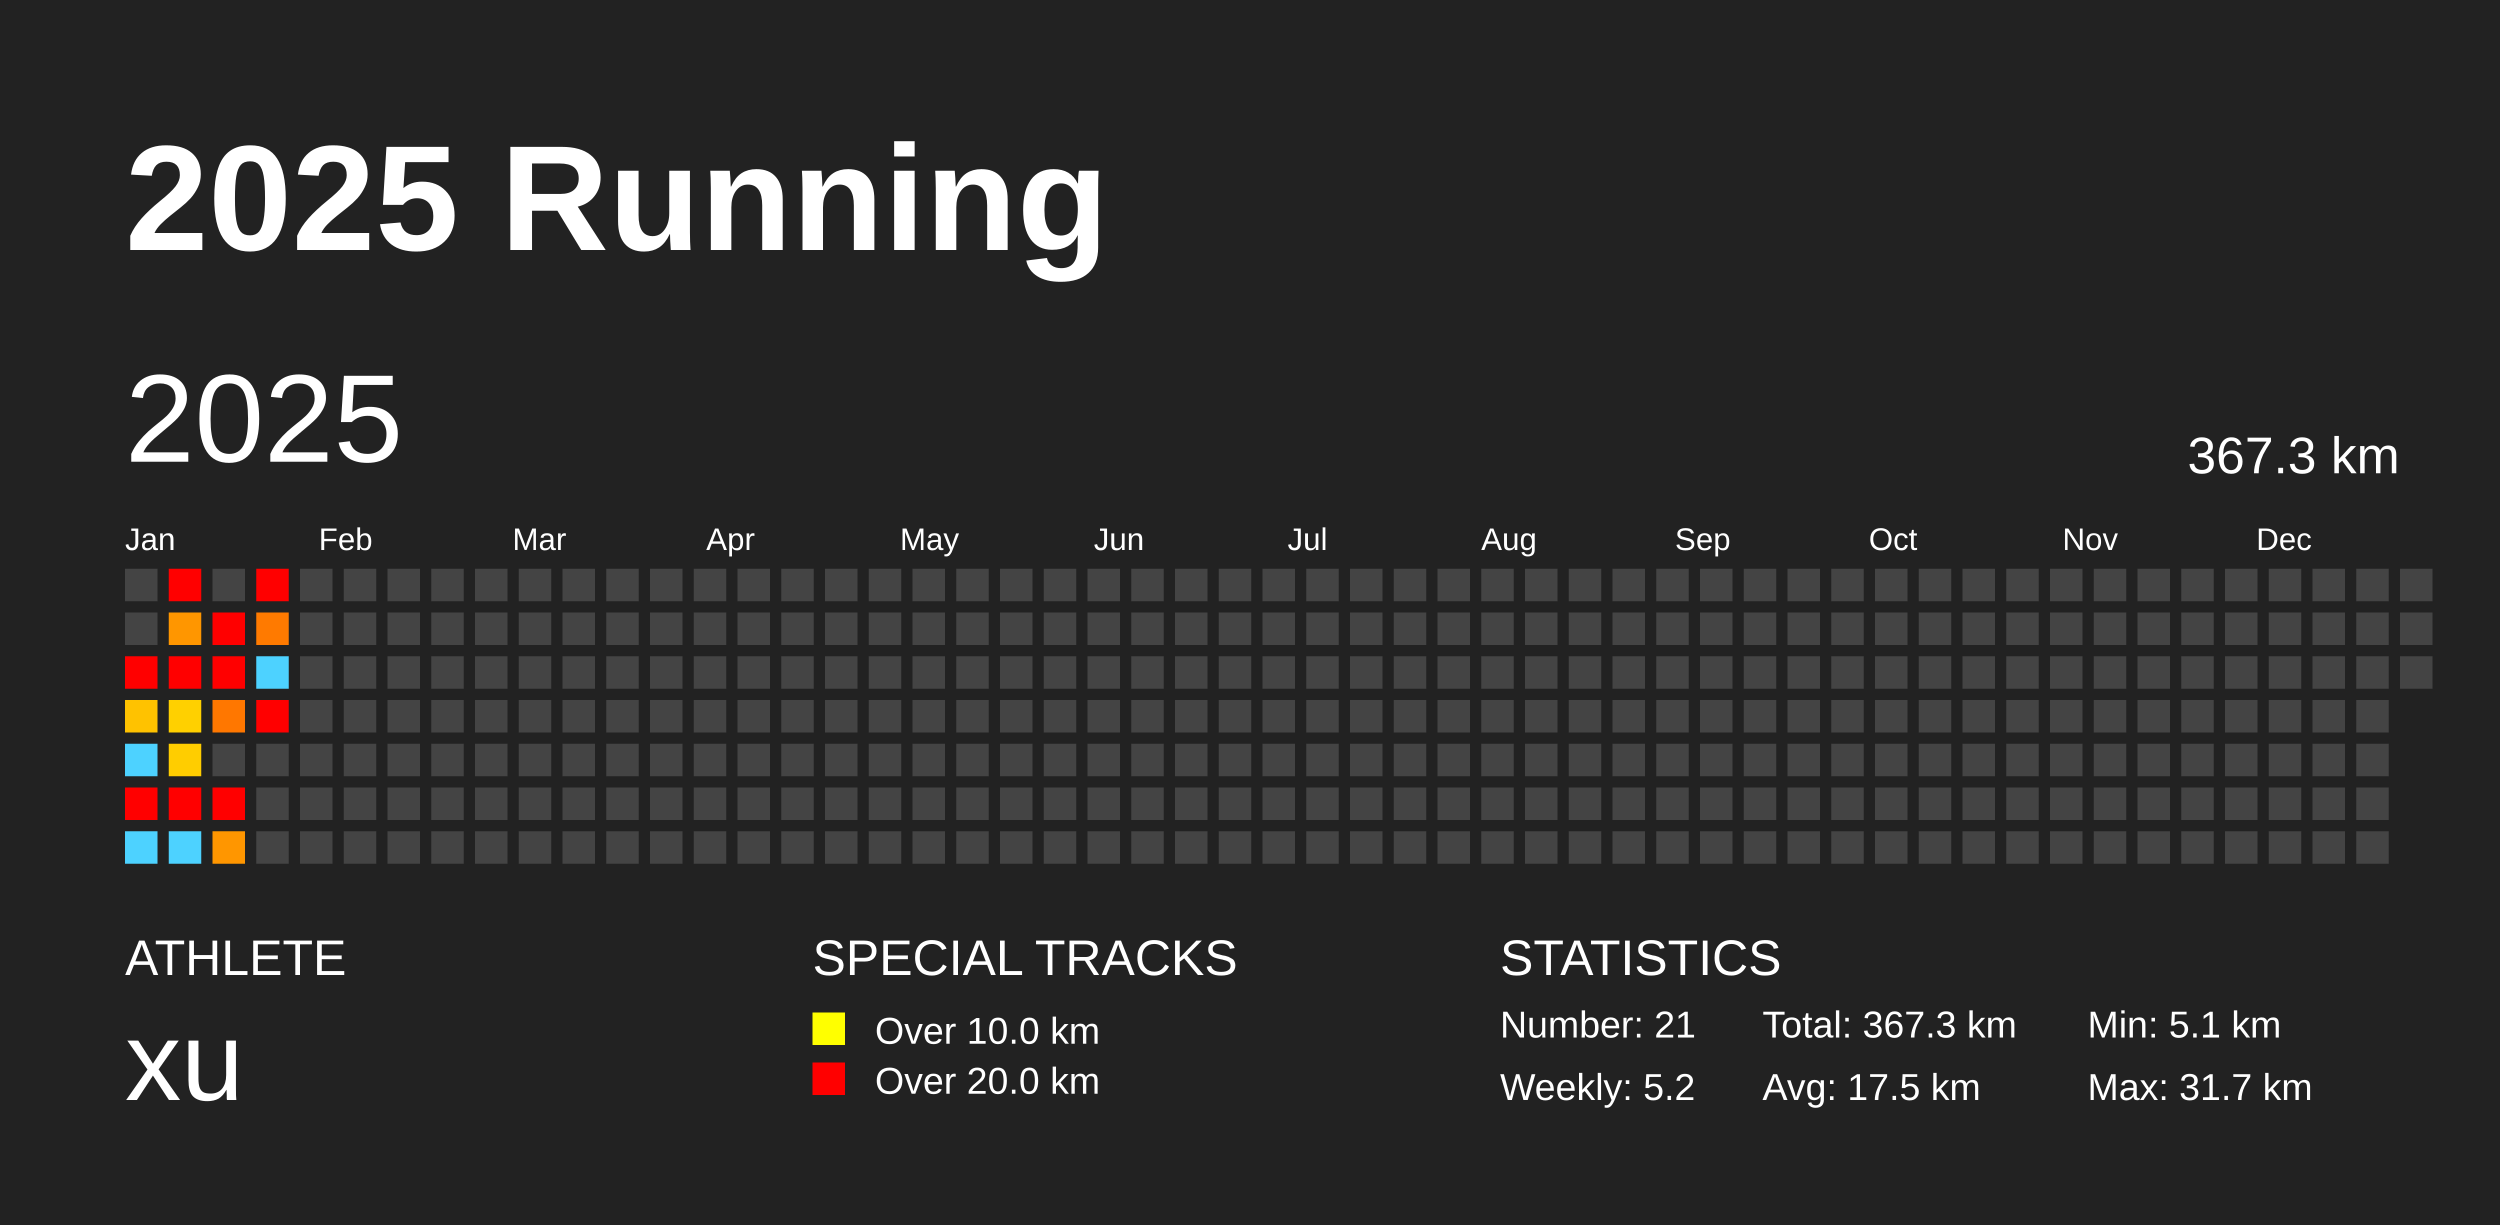
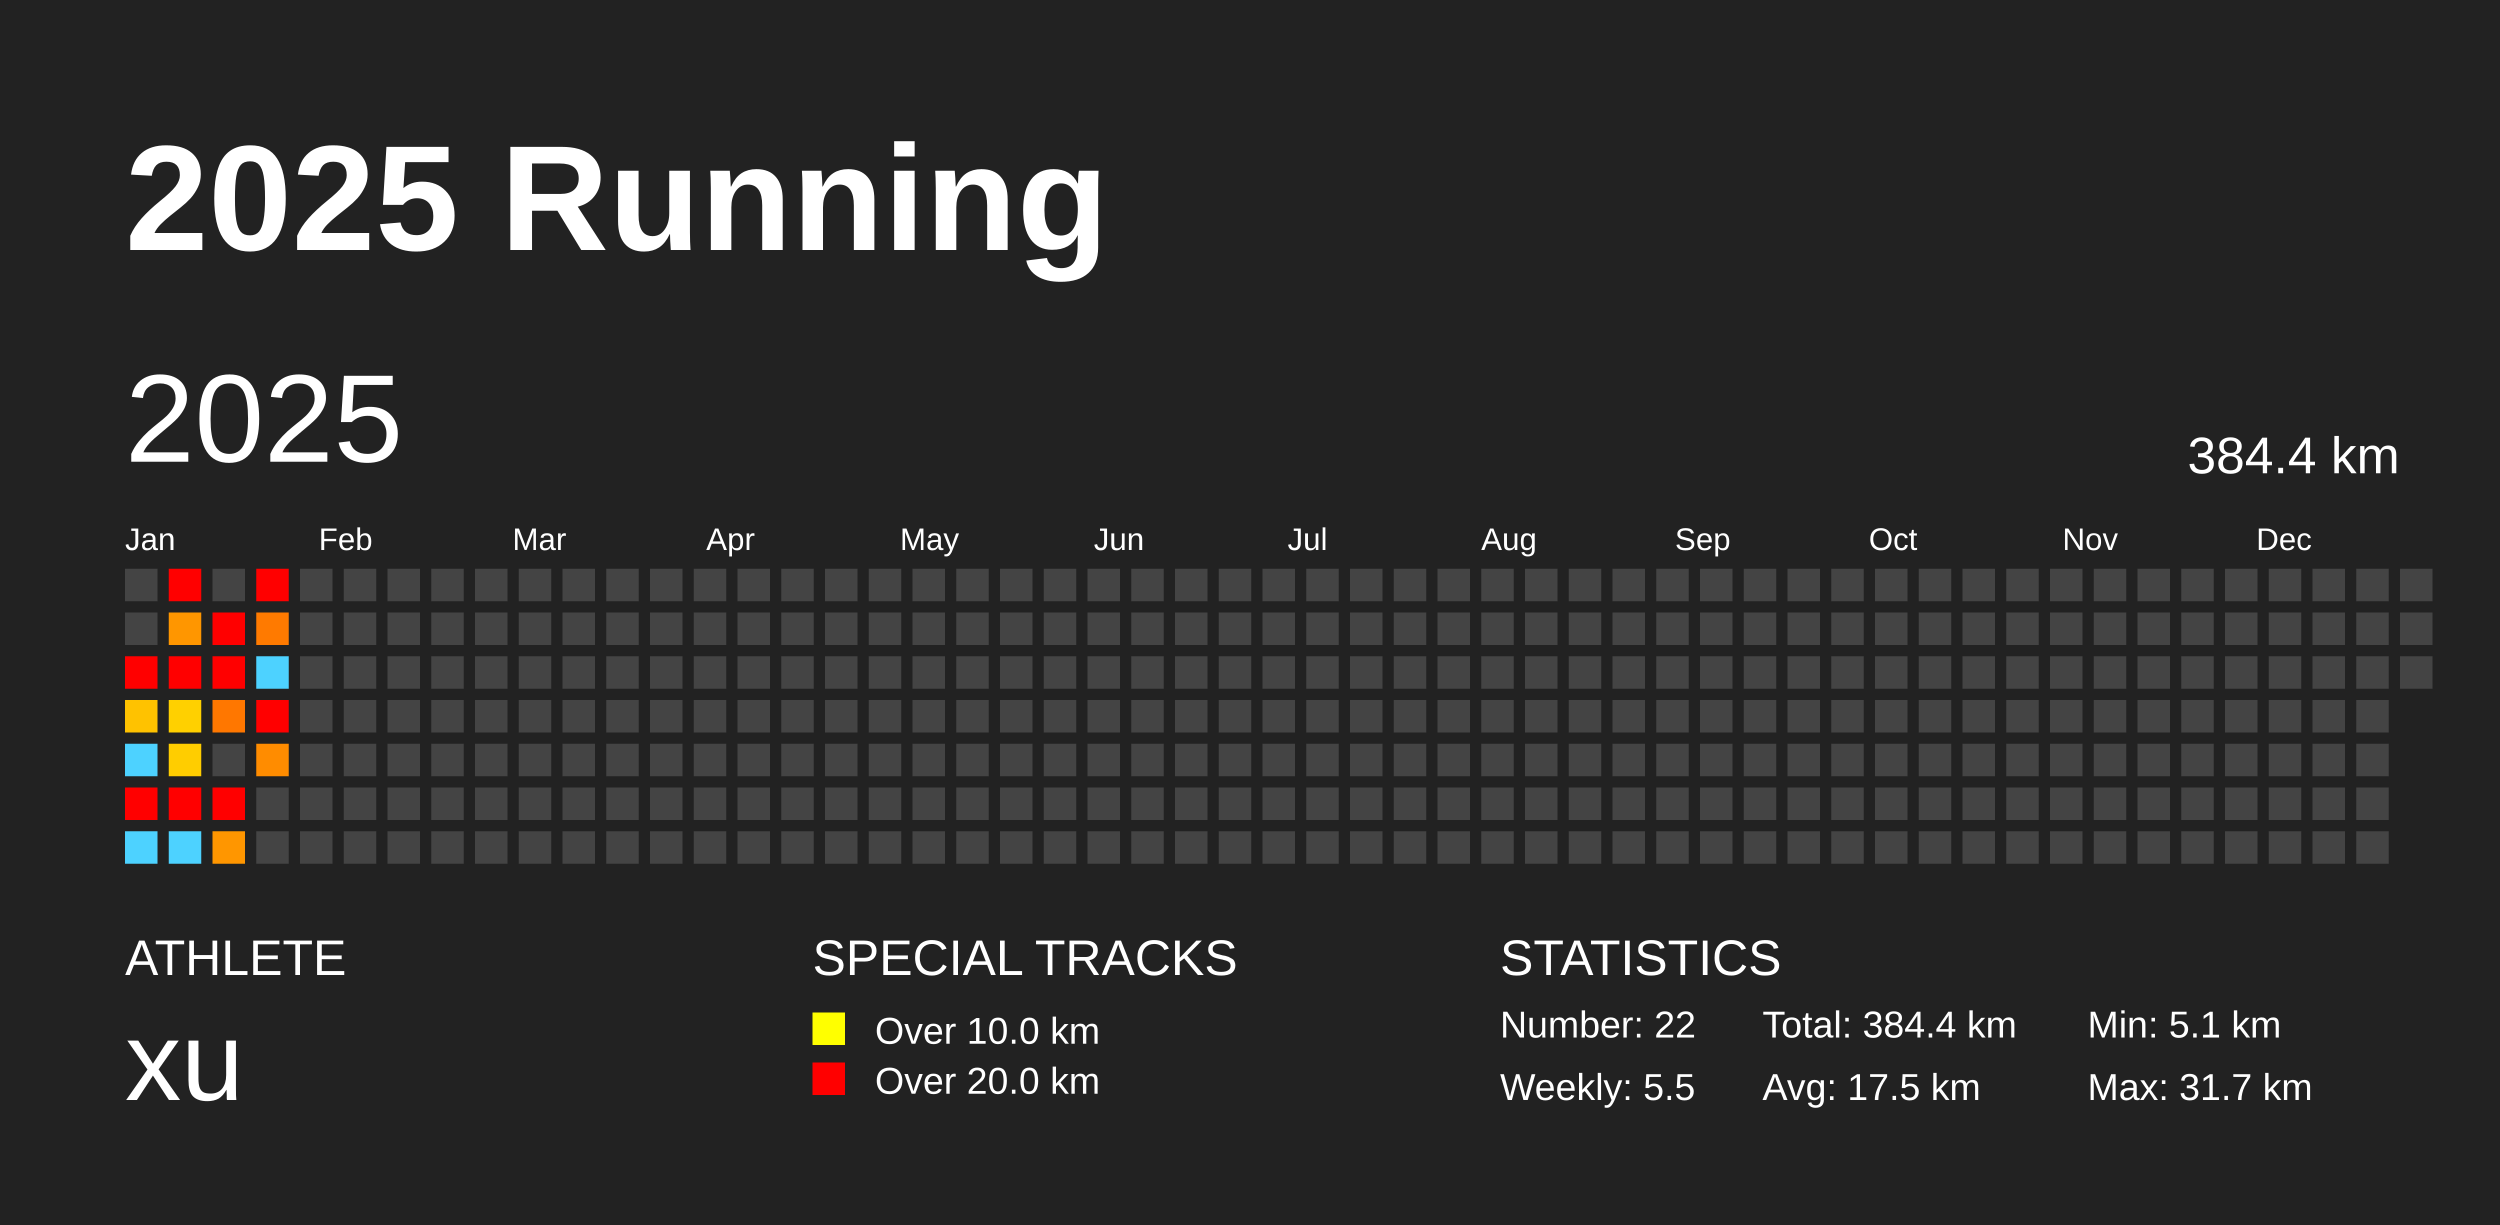
<svg xmlns="http://www.w3.org/2000/svg" baseProfile="full" height="98mm" version="1.1" viewBox="0,0,200,98" width="200mm">
  <defs />
  <rect fill="#222222" height="98" width="200" x="0" y="0" />
  <text fill="#FFFFFF" style="font-size:12px; font-family:Arial; font-weight:bold;" x="10" y="20">2025 Running</text>
  <text fill="#FFFFFF" style="font-size:4px; font-family:Arial" x="10" y="78">ATHLETE</text>
  <text fill="#FFFFFF" style="font-size:9px; font-family:Arial" x="10" y="88">xu</text>
  <text fill="#FFFFFF" style="font-size:4px; font-family:Arial" x="65" y="78">SPECIAL TRACKS</text>
  <rect fill="yellow" height="2.6" width="2.6" x="65" y="81" />
  <text fill="#FFFFFF" style="font-size:3px; font-family:Arial" x="70" y="83.5">Over 10.0 km</text>
  <rect fill="red" height="2.6" width="2.6" x="65" y="85" />
  <text fill="#FFFFFF" style="font-size:3px; font-family:Arial" x="70" y="87.5">Over 20.0 km</text>
  <text fill="#FFFFFF" style="font-size:4px; font-family:Arial" x="120" y="78">STATISTICS</text>
-   <text fill="#FFFFFF" style="font-size:3px; font-family:Arial" x="120" y="83">Number: 21</text>
-   <text fill="#FFFFFF" style="font-size:3px; font-family:Arial" x="120" y="88">Weekly: 5.2</text>
-   <text fill="#FFFFFF" style="font-size:3px; font-family:Arial" x="141" y="83">Total: 367.3 km</text>
+   <text fill="#FFFFFF" style="font-size:3px; font-family:Arial" x="120" y="83">Number: 22</text>
+   <text fill="#FFFFFF" style="font-size:3px; font-family:Arial" x="120" y="88">Weekly: 5.5</text>
+   <text fill="#FFFFFF" style="font-size:3px; font-family:Arial" x="141" y="83">Total: 384.4 km</text>
  <text fill="#FFFFFF" style="font-size:3px; font-family:Arial" x="141" y="88">Avg: 17.5 km</text>
  <text fill="#FFFFFF" style="font-size:3px; font-family:Arial" x="167" y="83">Min: 5.1 km</text>
  <text fill="#FFFFFF" style="font-size:3px; font-family:Arial" x="167" y="88">Max: 31.7 km</text>
  <text dominant-baseline="hanging" fill="#FFFFFF" style="font-size:10.0px; font-family:Arial;" x="10" y="30">2025</text>
-   <text dominant-baseline="hanging" fill="#FFFFFF" style="font-size:4.125px; font-family:Arial;" x="175" y="35">367.3 km</text>
+   <text dominant-baseline="hanging" fill="#FFFFFF" style="font-size:4.125px; font-family:Arial;" x="175" y="35">384.4 km</text>
  <text fill="#FFFFFF" style="font-size:2.5px; font-family:Arial" x="10.0" y="44">Jan</text>
  <text fill="#FFFFFF" style="font-size:2.5px; font-family:Arial" x="25.5" y="44">Feb</text>
  <text fill="#FFFFFF" style="font-size:2.5px; font-family:Arial" x="41.0" y="44">Mar</text>
  <text fill="#FFFFFF" style="font-size:2.5px; font-family:Arial" x="56.5" y="44">Apr</text>
  <text fill="#FFFFFF" style="font-size:2.5px; font-family:Arial" x="72.0" y="44">May</text>
  <text fill="#FFFFFF" style="font-size:2.5px; font-family:Arial" x="87.5" y="44">Jun</text>
  <text fill="#FFFFFF" style="font-size:2.5px; font-family:Arial" x="103.0" y="44">Jul</text>
  <text fill="#FFFFFF" style="font-size:2.5px; font-family:Arial" x="118.5" y="44">Aug</text>
  <text fill="#FFFFFF" style="font-size:2.5px; font-family:Arial" x="134.0" y="44">Sep</text>
  <text fill="#FFFFFF" style="font-size:2.5px; font-family:Arial" x="149.5" y="44">Oct</text>
  <text fill="#FFFFFF" style="font-size:2.5px; font-family:Arial" x="165.0" y="44">Nov</text>
  <text fill="#FFFFFF" style="font-size:2.5px; font-family:Arial" x="180.5" y="44">Dec</text>
  <rect fill="#444444" height="2.6" width="2.6" x="10.0" y="45.5" />
  <rect fill="#444444" height="2.6" width="2.6" x="10.0" y="49.0" />
  <rect fill="red" height="2.6" width="2.6" x="10.0" y="52.5" />
  <rect fill="#ffc200" height="2.6" width="2.6" x="10.0" y="56.0" />
  <rect fill="#4dd2ff" height="2.6" width="2.6" x="10.0" y="59.5" />
  <rect fill="red" height="2.6" width="2.6" x="10.0" y="63.0" />
  <rect fill="#4dd2ff" height="2.6" width="2.6" x="10.0" y="66.5" />
  <rect fill="red" height="2.6" width="2.6" x="13.5" y="45.5" />
  <rect fill="#ff9600" height="2.6" width="2.6" x="13.5" y="49.0" />
  <rect fill="red" height="2.6" width="2.6" x="13.5" y="52.5" />
  <rect fill="#ffd000" height="2.6" width="2.6" x="13.5" y="56.0" />
  <rect fill="#ffcd00" height="2.6" width="2.6" x="13.5" y="59.5" />
  <rect fill="red" height="2.6" width="2.6" x="13.5" y="63.0" />
  <rect fill="#4dd2ff" height="2.6" width="2.6" x="13.5" y="66.5" />
  <rect fill="#444444" height="2.6" width="2.6" x="17.0" y="45.5" />
  <rect fill="red" height="2.6" width="2.6" x="17.0" y="49.0" />
  <rect fill="red" height="2.6" width="2.6" x="17.0" y="52.5" />
  <rect fill="#ff7700" height="2.6" width="2.6" x="17.0" y="56.0" />
  <rect fill="#444444" height="2.6" width="2.6" x="17.0" y="59.5" />
  <rect fill="red" height="2.6" width="2.6" x="17.0" y="63.0" />
  <rect fill="#ff9600" height="2.6" width="2.6" x="17.0" y="66.5" />
  <rect fill="red" height="2.6" width="2.6" x="20.5" y="45.5" />
  <rect fill="#ff7a00" height="2.6" width="2.6" x="20.5" y="49.0" />
  <rect fill="#4dd2ff" height="2.6" width="2.6" x="20.5" y="52.5" />
  <rect fill="red" height="2.6" width="2.6" x="20.5" y="56.0" />
-   <rect fill="#444444" height="2.6" width="2.6" x="20.5" y="59.5" />
+   <rect fill="#ff8c00" height="2.6" width="2.6" x="20.5" y="59.5" />
  <rect fill="#444444" height="2.6" width="2.6" x="20.5" y="63.0" />
  <rect fill="#444444" height="2.6" width="2.6" x="20.5" y="66.5" />
  <rect fill="#444444" height="2.6" width="2.6" x="24.0" y="45.5" />
  <rect fill="#444444" height="2.6" width="2.6" x="24.0" y="49.0" />
  <rect fill="#444444" height="2.6" width="2.6" x="24.0" y="52.5" />
  <rect fill="#444444" height="2.6" width="2.6" x="24.0" y="56.0" />
  <rect fill="#444444" height="2.6" width="2.6" x="24.0" y="59.5" />
  <rect fill="#444444" height="2.6" width="2.6" x="24.0" y="63.0" />
  <rect fill="#444444" height="2.6" width="2.6" x="24.0" y="66.5" />
  <rect fill="#444444" height="2.6" width="2.6" x="27.5" y="45.5" />
  <rect fill="#444444" height="2.6" width="2.6" x="27.5" y="49.0" />
  <rect fill="#444444" height="2.6" width="2.6" x="27.5" y="52.5" />
  <rect fill="#444444" height="2.6" width="2.6" x="27.5" y="56.0" />
  <rect fill="#444444" height="2.6" width="2.6" x="27.5" y="59.5" />
  <rect fill="#444444" height="2.6" width="2.6" x="27.5" y="63.0" />
  <rect fill="#444444" height="2.6" width="2.6" x="27.5" y="66.5" />
  <rect fill="#444444" height="2.6" width="2.6" x="31.0" y="45.5" />
  <rect fill="#444444" height="2.6" width="2.6" x="31.0" y="49.0" />
  <rect fill="#444444" height="2.6" width="2.6" x="31.0" y="52.5" />
  <rect fill="#444444" height="2.6" width="2.6" x="31.0" y="56.0" />
  <rect fill="#444444" height="2.6" width="2.6" x="31.0" y="59.5" />
  <rect fill="#444444" height="2.6" width="2.6" x="31.0" y="63.0" />
  <rect fill="#444444" height="2.6" width="2.6" x="31.0" y="66.5" />
  <rect fill="#444444" height="2.6" width="2.6" x="34.5" y="45.5" />
  <rect fill="#444444" height="2.6" width="2.6" x="34.5" y="49.0" />
  <rect fill="#444444" height="2.6" width="2.6" x="34.5" y="52.5" />
  <rect fill="#444444" height="2.6" width="2.6" x="34.5" y="56.0" />
  <rect fill="#444444" height="2.6" width="2.6" x="34.5" y="59.5" />
  <rect fill="#444444" height="2.6" width="2.6" x="34.5" y="63.0" />
  <rect fill="#444444" height="2.6" width="2.6" x="34.5" y="66.5" />
  <rect fill="#444444" height="2.6" width="2.6" x="38.0" y="45.5" />
  <rect fill="#444444" height="2.6" width="2.6" x="38.0" y="49.0" />
  <rect fill="#444444" height="2.6" width="2.6" x="38.0" y="52.5" />
  <rect fill="#444444" height="2.6" width="2.6" x="38.0" y="56.0" />
  <rect fill="#444444" height="2.6" width="2.6" x="38.0" y="59.5" />
  <rect fill="#444444" height="2.6" width="2.6" x="38.0" y="63.0" />
  <rect fill="#444444" height="2.6" width="2.6" x="38.0" y="66.5" />
  <rect fill="#444444" height="2.6" width="2.6" x="41.5" y="45.5" />
  <rect fill="#444444" height="2.6" width="2.6" x="41.5" y="49.0" />
  <rect fill="#444444" height="2.6" width="2.6" x="41.5" y="52.5" />
  <rect fill="#444444" height="2.6" width="2.6" x="41.5" y="56.0" />
  <rect fill="#444444" height="2.6" width="2.6" x="41.5" y="59.5" />
  <rect fill="#444444" height="2.6" width="2.6" x="41.5" y="63.0" />
  <rect fill="#444444" height="2.6" width="2.6" x="41.5" y="66.5" />
  <rect fill="#444444" height="2.6" width="2.6" x="45.0" y="45.5" />
  <rect fill="#444444" height="2.6" width="2.6" x="45.0" y="49.0" />
  <rect fill="#444444" height="2.6" width="2.6" x="45.0" y="52.5" />
  <rect fill="#444444" height="2.6" width="2.6" x="45.0" y="56.0" />
  <rect fill="#444444" height="2.6" width="2.6" x="45.0" y="59.5" />
  <rect fill="#444444" height="2.6" width="2.6" x="45.0" y="63.0" />
  <rect fill="#444444" height="2.6" width="2.6" x="45.0" y="66.5" />
  <rect fill="#444444" height="2.6" width="2.6" x="48.5" y="45.5" />
  <rect fill="#444444" height="2.6" width="2.6" x="48.5" y="49.0" />
  <rect fill="#444444" height="2.6" width="2.6" x="48.5" y="52.5" />
  <rect fill="#444444" height="2.6" width="2.6" x="48.5" y="56.0" />
  <rect fill="#444444" height="2.6" width="2.6" x="48.5" y="59.5" />
  <rect fill="#444444" height="2.6" width="2.6" x="48.5" y="63.0" />
  <rect fill="#444444" height="2.6" width="2.6" x="48.5" y="66.5" />
  <rect fill="#444444" height="2.6" width="2.6" x="52.0" y="45.5" />
  <rect fill="#444444" height="2.6" width="2.6" x="52.0" y="49.0" />
  <rect fill="#444444" height="2.6" width="2.6" x="52.0" y="52.5" />
  <rect fill="#444444" height="2.6" width="2.6" x="52.0" y="56.0" />
  <rect fill="#444444" height="2.6" width="2.6" x="52.0" y="59.5" />
  <rect fill="#444444" height="2.6" width="2.6" x="52.0" y="63.0" />
  <rect fill="#444444" height="2.6" width="2.6" x="52.0" y="66.5" />
  <rect fill="#444444" height="2.6" width="2.6" x="55.5" y="45.5" />
  <rect fill="#444444" height="2.6" width="2.6" x="55.5" y="49.0" />
  <rect fill="#444444" height="2.6" width="2.6" x="55.5" y="52.5" />
  <rect fill="#444444" height="2.6" width="2.6" x="55.5" y="56.0" />
  <rect fill="#444444" height="2.6" width="2.6" x="55.5" y="59.5" />
  <rect fill="#444444" height="2.6" width="2.6" x="55.5" y="63.0" />
  <rect fill="#444444" height="2.6" width="2.6" x="55.5" y="66.5" />
  <rect fill="#444444" height="2.6" width="2.6" x="59.0" y="45.5" />
  <rect fill="#444444" height="2.6" width="2.6" x="59.0" y="49.0" />
  <rect fill="#444444" height="2.6" width="2.6" x="59.0" y="52.5" />
  <rect fill="#444444" height="2.6" width="2.6" x="59.0" y="56.0" />
  <rect fill="#444444" height="2.6" width="2.6" x="59.0" y="59.5" />
  <rect fill="#444444" height="2.6" width="2.6" x="59.0" y="63.0" />
  <rect fill="#444444" height="2.6" width="2.6" x="59.0" y="66.5" />
  <rect fill="#444444" height="2.6" width="2.6" x="62.5" y="45.5" />
  <rect fill="#444444" height="2.6" width="2.6" x="62.5" y="49.0" />
  <rect fill="#444444" height="2.6" width="2.6" x="62.5" y="52.5" />
  <rect fill="#444444" height="2.6" width="2.6" x="62.5" y="56.0" />
  <rect fill="#444444" height="2.6" width="2.6" x="62.5" y="59.5" />
  <rect fill="#444444" height="2.6" width="2.6" x="62.5" y="63.0" />
  <rect fill="#444444" height="2.6" width="2.6" x="62.5" y="66.5" />
  <rect fill="#444444" height="2.6" width="2.6" x="66.0" y="45.5" />
  <rect fill="#444444" height="2.6" width="2.6" x="66.0" y="49.0" />
  <rect fill="#444444" height="2.6" width="2.6" x="66.0" y="52.5" />
  <rect fill="#444444" height="2.6" width="2.6" x="66.0" y="56.0" />
  <rect fill="#444444" height="2.6" width="2.6" x="66.0" y="59.5" />
  <rect fill="#444444" height="2.6" width="2.6" x="66.0" y="63.0" />
  <rect fill="#444444" height="2.6" width="2.6" x="66.0" y="66.5" />
  <rect fill="#444444" height="2.6" width="2.6" x="69.5" y="45.5" />
  <rect fill="#444444" height="2.6" width="2.6" x="69.5" y="49.0" />
  <rect fill="#444444" height="2.6" width="2.6" x="69.5" y="52.5" />
  <rect fill="#444444" height="2.6" width="2.6" x="69.5" y="56.0" />
  <rect fill="#444444" height="2.6" width="2.6" x="69.5" y="59.5" />
  <rect fill="#444444" height="2.6" width="2.6" x="69.5" y="63.0" />
  <rect fill="#444444" height="2.6" width="2.6" x="69.5" y="66.5" />
  <rect fill="#444444" height="2.6" width="2.6" x="73.0" y="45.5" />
  <rect fill="#444444" height="2.6" width="2.6" x="73.0" y="49.0" />
  <rect fill="#444444" height="2.6" width="2.6" x="73.0" y="52.5" />
  <rect fill="#444444" height="2.6" width="2.6" x="73.0" y="56.0" />
  <rect fill="#444444" height="2.6" width="2.6" x="73.0" y="59.5" />
  <rect fill="#444444" height="2.6" width="2.6" x="73.0" y="63.0" />
  <rect fill="#444444" height="2.6" width="2.6" x="73.0" y="66.5" />
  <rect fill="#444444" height="2.6" width="2.6" x="76.5" y="45.5" />
  <rect fill="#444444" height="2.6" width="2.6" x="76.5" y="49.0" />
  <rect fill="#444444" height="2.6" width="2.6" x="76.5" y="52.5" />
  <rect fill="#444444" height="2.6" width="2.6" x="76.5" y="56.0" />
  <rect fill="#444444" height="2.6" width="2.6" x="76.5" y="59.5" />
  <rect fill="#444444" height="2.6" width="2.6" x="76.5" y="63.0" />
  <rect fill="#444444" height="2.6" width="2.6" x="76.5" y="66.5" />
  <rect fill="#444444" height="2.6" width="2.6" x="80.0" y="45.5" />
  <rect fill="#444444" height="2.6" width="2.6" x="80.0" y="49.0" />
  <rect fill="#444444" height="2.6" width="2.6" x="80.0" y="52.5" />
  <rect fill="#444444" height="2.6" width="2.6" x="80.0" y="56.0" />
  <rect fill="#444444" height="2.6" width="2.6" x="80.0" y="59.5" />
  <rect fill="#444444" height="2.6" width="2.6" x="80.0" y="63.0" />
  <rect fill="#444444" height="2.6" width="2.6" x="80.0" y="66.5" />
  <rect fill="#444444" height="2.6" width="2.6" x="83.5" y="45.5" />
  <rect fill="#444444" height="2.6" width="2.6" x="83.5" y="49.0" />
  <rect fill="#444444" height="2.6" width="2.6" x="83.5" y="52.5" />
  <rect fill="#444444" height="2.6" width="2.6" x="83.5" y="56.0" />
  <rect fill="#444444" height="2.6" width="2.6" x="83.5" y="59.5" />
  <rect fill="#444444" height="2.6" width="2.6" x="83.5" y="63.0" />
  <rect fill="#444444" height="2.6" width="2.6" x="83.5" y="66.5" />
  <rect fill="#444444" height="2.6" width="2.6" x="87.0" y="45.5" />
  <rect fill="#444444" height="2.6" width="2.6" x="87.0" y="49.0" />
  <rect fill="#444444" height="2.6" width="2.6" x="87.0" y="52.5" />
  <rect fill="#444444" height="2.6" width="2.6" x="87.0" y="56.0" />
  <rect fill="#444444" height="2.6" width="2.6" x="87.0" y="59.5" />
  <rect fill="#444444" height="2.6" width="2.6" x="87.0" y="63.0" />
  <rect fill="#444444" height="2.6" width="2.6" x="87.0" y="66.5" />
  <rect fill="#444444" height="2.6" width="2.6" x="90.5" y="45.5" />
  <rect fill="#444444" height="2.6" width="2.6" x="90.5" y="49.0" />
  <rect fill="#444444" height="2.6" width="2.6" x="90.5" y="52.5" />
  <rect fill="#444444" height="2.6" width="2.6" x="90.5" y="56.0" />
  <rect fill="#444444" height="2.6" width="2.6" x="90.5" y="59.5" />
  <rect fill="#444444" height="2.6" width="2.6" x="90.5" y="63.0" />
  <rect fill="#444444" height="2.6" width="2.6" x="90.5" y="66.5" />
  <rect fill="#444444" height="2.6" width="2.6" x="94.0" y="45.5" />
  <rect fill="#444444" height="2.6" width="2.6" x="94.0" y="49.0" />
  <rect fill="#444444" height="2.6" width="2.6" x="94.0" y="52.5" />
  <rect fill="#444444" height="2.6" width="2.6" x="94.0" y="56.0" />
  <rect fill="#444444" height="2.6" width="2.6" x="94.0" y="59.5" />
  <rect fill="#444444" height="2.6" width="2.6" x="94.0" y="63.0" />
  <rect fill="#444444" height="2.6" width="2.6" x="94.0" y="66.5" />
  <rect fill="#444444" height="2.6" width="2.6" x="97.5" y="45.5" />
  <rect fill="#444444" height="2.6" width="2.6" x="97.5" y="49.0" />
  <rect fill="#444444" height="2.6" width="2.6" x="97.5" y="52.5" />
  <rect fill="#444444" height="2.6" width="2.6" x="97.5" y="56.0" />
  <rect fill="#444444" height="2.6" width="2.6" x="97.5" y="59.5" />
  <rect fill="#444444" height="2.6" width="2.6" x="97.5" y="63.0" />
  <rect fill="#444444" height="2.6" width="2.6" x="97.5" y="66.5" />
  <rect fill="#444444" height="2.6" width="2.6" x="101.0" y="45.5" />
  <rect fill="#444444" height="2.6" width="2.6" x="101.0" y="49.0" />
  <rect fill="#444444" height="2.6" width="2.6" x="101.0" y="52.5" />
  <rect fill="#444444" height="2.6" width="2.6" x="101.0" y="56.0" />
  <rect fill="#444444" height="2.6" width="2.6" x="101.0" y="59.5" />
  <rect fill="#444444" height="2.6" width="2.6" x="101.0" y="63.0" />
  <rect fill="#444444" height="2.6" width="2.6" x="101.0" y="66.5" />
  <rect fill="#444444" height="2.6" width="2.6" x="104.5" y="45.5" />
  <rect fill="#444444" height="2.6" width="2.6" x="104.5" y="49.0" />
  <rect fill="#444444" height="2.6" width="2.6" x="104.5" y="52.5" />
  <rect fill="#444444" height="2.6" width="2.6" x="104.5" y="56.0" />
  <rect fill="#444444" height="2.6" width="2.6" x="104.5" y="59.5" />
  <rect fill="#444444" height="2.6" width="2.6" x="104.5" y="63.0" />
  <rect fill="#444444" height="2.6" width="2.6" x="104.5" y="66.5" />
  <rect fill="#444444" height="2.6" width="2.6" x="108.0" y="45.5" />
  <rect fill="#444444" height="2.6" width="2.6" x="108.0" y="49.0" />
  <rect fill="#444444" height="2.6" width="2.6" x="108.0" y="52.5" />
  <rect fill="#444444" height="2.6" width="2.6" x="108.0" y="56.0" />
  <rect fill="#444444" height="2.6" width="2.6" x="108.0" y="59.5" />
  <rect fill="#444444" height="2.6" width="2.6" x="108.0" y="63.0" />
  <rect fill="#444444" height="2.6" width="2.6" x="108.0" y="66.5" />
  <rect fill="#444444" height="2.6" width="2.6" x="111.5" y="45.5" />
  <rect fill="#444444" height="2.6" width="2.6" x="111.5" y="49.0" />
  <rect fill="#444444" height="2.6" width="2.6" x="111.5" y="52.5" />
  <rect fill="#444444" height="2.6" width="2.6" x="111.5" y="56.0" />
  <rect fill="#444444" height="2.6" width="2.6" x="111.5" y="59.5" />
  <rect fill="#444444" height="2.6" width="2.6" x="111.5" y="63.0" />
  <rect fill="#444444" height="2.6" width="2.6" x="111.5" y="66.5" />
  <rect fill="#444444" height="2.6" width="2.6" x="115.0" y="45.5" />
  <rect fill="#444444" height="2.6" width="2.6" x="115.0" y="49.0" />
  <rect fill="#444444" height="2.6" width="2.6" x="115.0" y="52.5" />
  <rect fill="#444444" height="2.6" width="2.6" x="115.0" y="56.0" />
  <rect fill="#444444" height="2.6" width="2.6" x="115.0" y="59.5" />
  <rect fill="#444444" height="2.6" width="2.6" x="115.0" y="63.0" />
  <rect fill="#444444" height="2.6" width="2.6" x="115.0" y="66.5" />
  <rect fill="#444444" height="2.6" width="2.6" x="118.5" y="45.5" />
  <rect fill="#444444" height="2.6" width="2.6" x="118.5" y="49.0" />
  <rect fill="#444444" height="2.6" width="2.6" x="118.5" y="52.5" />
  <rect fill="#444444" height="2.6" width="2.6" x="118.5" y="56.0" />
  <rect fill="#444444" height="2.6" width="2.6" x="118.5" y="59.5" />
  <rect fill="#444444" height="2.6" width="2.6" x="118.5" y="63.0" />
  <rect fill="#444444" height="2.6" width="2.6" x="118.5" y="66.5" />
  <rect fill="#444444" height="2.6" width="2.6" x="122.0" y="45.5" />
  <rect fill="#444444" height="2.6" width="2.6" x="122.0" y="49.0" />
  <rect fill="#444444" height="2.6" width="2.6" x="122.0" y="52.5" />
  <rect fill="#444444" height="2.6" width="2.6" x="122.0" y="56.0" />
  <rect fill="#444444" height="2.6" width="2.6" x="122.0" y="59.5" />
  <rect fill="#444444" height="2.6" width="2.6" x="122.0" y="63.0" />
  <rect fill="#444444" height="2.6" width="2.6" x="122.0" y="66.5" />
  <rect fill="#444444" height="2.6" width="2.6" x="125.5" y="45.5" />
  <rect fill="#444444" height="2.6" width="2.6" x="125.5" y="49.0" />
  <rect fill="#444444" height="2.6" width="2.6" x="125.5" y="52.5" />
  <rect fill="#444444" height="2.6" width="2.6" x="125.5" y="56.0" />
  <rect fill="#444444" height="2.6" width="2.6" x="125.5" y="59.5" />
  <rect fill="#444444" height="2.6" width="2.6" x="125.5" y="63.0" />
  <rect fill="#444444" height="2.6" width="2.6" x="125.5" y="66.5" />
  <rect fill="#444444" height="2.6" width="2.6" x="129.0" y="45.5" />
  <rect fill="#444444" height="2.6" width="2.6" x="129.0" y="49.0" />
  <rect fill="#444444" height="2.6" width="2.6" x="129.0" y="52.5" />
  <rect fill="#444444" height="2.6" width="2.6" x="129.0" y="56.0" />
  <rect fill="#444444" height="2.6" width="2.6" x="129.0" y="59.5" />
  <rect fill="#444444" height="2.6" width="2.6" x="129.0" y="63.0" />
  <rect fill="#444444" height="2.6" width="2.6" x="129.0" y="66.5" />
  <rect fill="#444444" height="2.6" width="2.6" x="132.5" y="45.5" />
  <rect fill="#444444" height="2.6" width="2.6" x="132.5" y="49.0" />
  <rect fill="#444444" height="2.6" width="2.6" x="132.5" y="52.5" />
  <rect fill="#444444" height="2.6" width="2.6" x="132.5" y="56.0" />
  <rect fill="#444444" height="2.6" width="2.6" x="132.5" y="59.5" />
  <rect fill="#444444" height="2.6" width="2.6" x="132.5" y="63.0" />
  <rect fill="#444444" height="2.6" width="2.6" x="132.5" y="66.5" />
  <rect fill="#444444" height="2.6" width="2.6" x="136.0" y="45.5" />
  <rect fill="#444444" height="2.6" width="2.6" x="136.0" y="49.0" />
  <rect fill="#444444" height="2.6" width="2.6" x="136.0" y="52.5" />
  <rect fill="#444444" height="2.6" width="2.6" x="136.0" y="56.0" />
  <rect fill="#444444" height="2.6" width="2.6" x="136.0" y="59.5" />
  <rect fill="#444444" height="2.6" width="2.6" x="136.0" y="63.0" />
  <rect fill="#444444" height="2.6" width="2.6" x="136.0" y="66.5" />
  <rect fill="#444444" height="2.6" width="2.6" x="139.5" y="45.5" />
  <rect fill="#444444" height="2.6" width="2.6" x="139.5" y="49.0" />
  <rect fill="#444444" height="2.6" width="2.6" x="139.5" y="52.5" />
  <rect fill="#444444" height="2.6" width="2.6" x="139.5" y="56.0" />
  <rect fill="#444444" height="2.6" width="2.6" x="139.5" y="59.5" />
  <rect fill="#444444" height="2.6" width="2.6" x="139.5" y="63.0" />
  <rect fill="#444444" height="2.6" width="2.6" x="139.5" y="66.5" />
  <rect fill="#444444" height="2.6" width="2.6" x="143.0" y="45.5" />
  <rect fill="#444444" height="2.6" width="2.6" x="143.0" y="49.0" />
  <rect fill="#444444" height="2.6" width="2.6" x="143.0" y="52.5" />
  <rect fill="#444444" height="2.6" width="2.6" x="143.0" y="56.0" />
  <rect fill="#444444" height="2.6" width="2.6" x="143.0" y="59.5" />
  <rect fill="#444444" height="2.6" width="2.6" x="143.0" y="63.0" />
  <rect fill="#444444" height="2.6" width="2.6" x="143.0" y="66.5" />
  <rect fill="#444444" height="2.6" width="2.6" x="146.5" y="45.5" />
  <rect fill="#444444" height="2.6" width="2.6" x="146.5" y="49.0" />
  <rect fill="#444444" height="2.6" width="2.6" x="146.5" y="52.5" />
  <rect fill="#444444" height="2.6" width="2.6" x="146.5" y="56.0" />
  <rect fill="#444444" height="2.6" width="2.6" x="146.5" y="59.5" />
  <rect fill="#444444" height="2.6" width="2.6" x="146.5" y="63.0" />
  <rect fill="#444444" height="2.6" width="2.6" x="146.5" y="66.5" />
  <rect fill="#444444" height="2.6" width="2.6" x="150.0" y="45.5" />
  <rect fill="#444444" height="2.6" width="2.6" x="150.0" y="49.0" />
  <rect fill="#444444" height="2.6" width="2.6" x="150.0" y="52.5" />
  <rect fill="#444444" height="2.6" width="2.6" x="150.0" y="56.0" />
  <rect fill="#444444" height="2.6" width="2.6" x="150.0" y="59.5" />
  <rect fill="#444444" height="2.6" width="2.6" x="150.0" y="63.0" />
  <rect fill="#444444" height="2.6" width="2.6" x="150.0" y="66.5" />
  <rect fill="#444444" height="2.6" width="2.6" x="153.5" y="45.5" />
  <rect fill="#444444" height="2.6" width="2.6" x="153.5" y="49.0" />
  <rect fill="#444444" height="2.6" width="2.6" x="153.5" y="52.5" />
  <rect fill="#444444" height="2.6" width="2.6" x="153.5" y="56.0" />
  <rect fill="#444444" height="2.6" width="2.6" x="153.5" y="59.5" />
  <rect fill="#444444" height="2.6" width="2.6" x="153.5" y="63.0" />
  <rect fill="#444444" height="2.6" width="2.6" x="153.5" y="66.5" />
  <rect fill="#444444" height="2.6" width="2.6" x="157.0" y="45.5" />
  <rect fill="#444444" height="2.6" width="2.6" x="157.0" y="49.0" />
  <rect fill="#444444" height="2.6" width="2.6" x="157.0" y="52.5" />
  <rect fill="#444444" height="2.6" width="2.6" x="157.0" y="56.0" />
  <rect fill="#444444" height="2.6" width="2.6" x="157.0" y="59.5" />
  <rect fill="#444444" height="2.6" width="2.6" x="157.0" y="63.0" />
  <rect fill="#444444" height="2.6" width="2.6" x="157.0" y="66.5" />
  <rect fill="#444444" height="2.6" width="2.6" x="160.5" y="45.5" />
  <rect fill="#444444" height="2.6" width="2.6" x="160.5" y="49.0" />
  <rect fill="#444444" height="2.6" width="2.6" x="160.5" y="52.5" />
  <rect fill="#444444" height="2.6" width="2.6" x="160.5" y="56.0" />
  <rect fill="#444444" height="2.6" width="2.6" x="160.5" y="59.5" />
  <rect fill="#444444" height="2.6" width="2.6" x="160.5" y="63.0" />
  <rect fill="#444444" height="2.6" width="2.6" x="160.5" y="66.5" />
  <rect fill="#444444" height="2.6" width="2.6" x="164.0" y="45.5" />
  <rect fill="#444444" height="2.6" width="2.6" x="164.0" y="49.0" />
  <rect fill="#444444" height="2.6" width="2.6" x="164.0" y="52.5" />
  <rect fill="#444444" height="2.6" width="2.6" x="164.0" y="56.0" />
  <rect fill="#444444" height="2.6" width="2.6" x="164.0" y="59.5" />
  <rect fill="#444444" height="2.6" width="2.6" x="164.0" y="63.0" />
  <rect fill="#444444" height="2.6" width="2.6" x="164.0" y="66.5" />
  <rect fill="#444444" height="2.6" width="2.6" x="167.5" y="45.5" />
  <rect fill="#444444" height="2.6" width="2.6" x="167.5" y="49.0" />
  <rect fill="#444444" height="2.6" width="2.6" x="167.5" y="52.5" />
  <rect fill="#444444" height="2.6" width="2.6" x="167.5" y="56.0" />
  <rect fill="#444444" height="2.6" width="2.6" x="167.5" y="59.5" />
  <rect fill="#444444" height="2.6" width="2.6" x="167.5" y="63.0" />
  <rect fill="#444444" height="2.6" width="2.6" x="167.5" y="66.5" />
  <rect fill="#444444" height="2.6" width="2.6" x="171.0" y="45.5" />
  <rect fill="#444444" height="2.6" width="2.6" x="171.0" y="49.0" />
  <rect fill="#444444" height="2.6" width="2.6" x="171.0" y="52.5" />
  <rect fill="#444444" height="2.6" width="2.6" x="171.0" y="56.0" />
  <rect fill="#444444" height="2.6" width="2.6" x="171.0" y="59.5" />
  <rect fill="#444444" height="2.6" width="2.6" x="171.0" y="63.0" />
  <rect fill="#444444" height="2.6" width="2.6" x="171.0" y="66.5" />
  <rect fill="#444444" height="2.6" width="2.6" x="174.5" y="45.5" />
  <rect fill="#444444" height="2.6" width="2.6" x="174.5" y="49.0" />
  <rect fill="#444444" height="2.6" width="2.6" x="174.5" y="52.5" />
  <rect fill="#444444" height="2.6" width="2.6" x="174.5" y="56.0" />
  <rect fill="#444444" height="2.6" width="2.6" x="174.5" y="59.5" />
  <rect fill="#444444" height="2.6" width="2.6" x="174.5" y="63.0" />
  <rect fill="#444444" height="2.6" width="2.6" x="174.5" y="66.5" />
  <rect fill="#444444" height="2.6" width="2.6" x="178.0" y="45.5" />
  <rect fill="#444444" height="2.6" width="2.6" x="178.0" y="49.0" />
  <rect fill="#444444" height="2.6" width="2.6" x="178.0" y="52.5" />
  <rect fill="#444444" height="2.6" width="2.6" x="178.0" y="56.0" />
  <rect fill="#444444" height="2.6" width="2.6" x="178.0" y="59.5" />
  <rect fill="#444444" height="2.6" width="2.6" x="178.0" y="63.0" />
  <rect fill="#444444" height="2.6" width="2.6" x="178.0" y="66.5" />
  <rect fill="#444444" height="2.6" width="2.6" x="181.5" y="45.5" />
  <rect fill="#444444" height="2.6" width="2.6" x="181.5" y="49.0" />
  <rect fill="#444444" height="2.6" width="2.6" x="181.5" y="52.5" />
  <rect fill="#444444" height="2.6" width="2.6" x="181.5" y="56.0" />
  <rect fill="#444444" height="2.6" width="2.6" x="181.5" y="59.5" />
  <rect fill="#444444" height="2.6" width="2.6" x="181.5" y="63.0" />
  <rect fill="#444444" height="2.6" width="2.6" x="181.5" y="66.5" />
  <rect fill="#444444" height="2.6" width="2.6" x="185.0" y="45.5" />
  <rect fill="#444444" height="2.6" width="2.6" x="185.0" y="49.0" />
  <rect fill="#444444" height="2.6" width="2.6" x="185.0" y="52.5" />
  <rect fill="#444444" height="2.6" width="2.6" x="185.0" y="56.0" />
  <rect fill="#444444" height="2.6" width="2.6" x="185.0" y="59.5" />
  <rect fill="#444444" height="2.6" width="2.6" x="185.0" y="63.0" />
  <rect fill="#444444" height="2.6" width="2.6" x="185.0" y="66.5" />
  <rect fill="#444444" height="2.6" width="2.6" x="188.5" y="45.5" />
  <rect fill="#444444" height="2.6" width="2.6" x="188.5" y="49.0" />
  <rect fill="#444444" height="2.6" width="2.6" x="188.5" y="52.5" />
  <rect fill="#444444" height="2.6" width="2.6" x="188.5" y="56.0" />
  <rect fill="#444444" height="2.6" width="2.6" x="188.5" y="59.5" />
  <rect fill="#444444" height="2.6" width="2.6" x="188.5" y="63.0" />
  <rect fill="#444444" height="2.6" width="2.6" x="188.5" y="66.5" />
  <rect fill="#444444" height="2.6" width="2.6" x="192.0" y="45.5" />
  <rect fill="#444444" height="2.6" width="2.6" x="192.0" y="49.0" />
  <rect fill="#444444" height="2.6" width="2.6" x="192.0" y="52.5" />
</svg>
